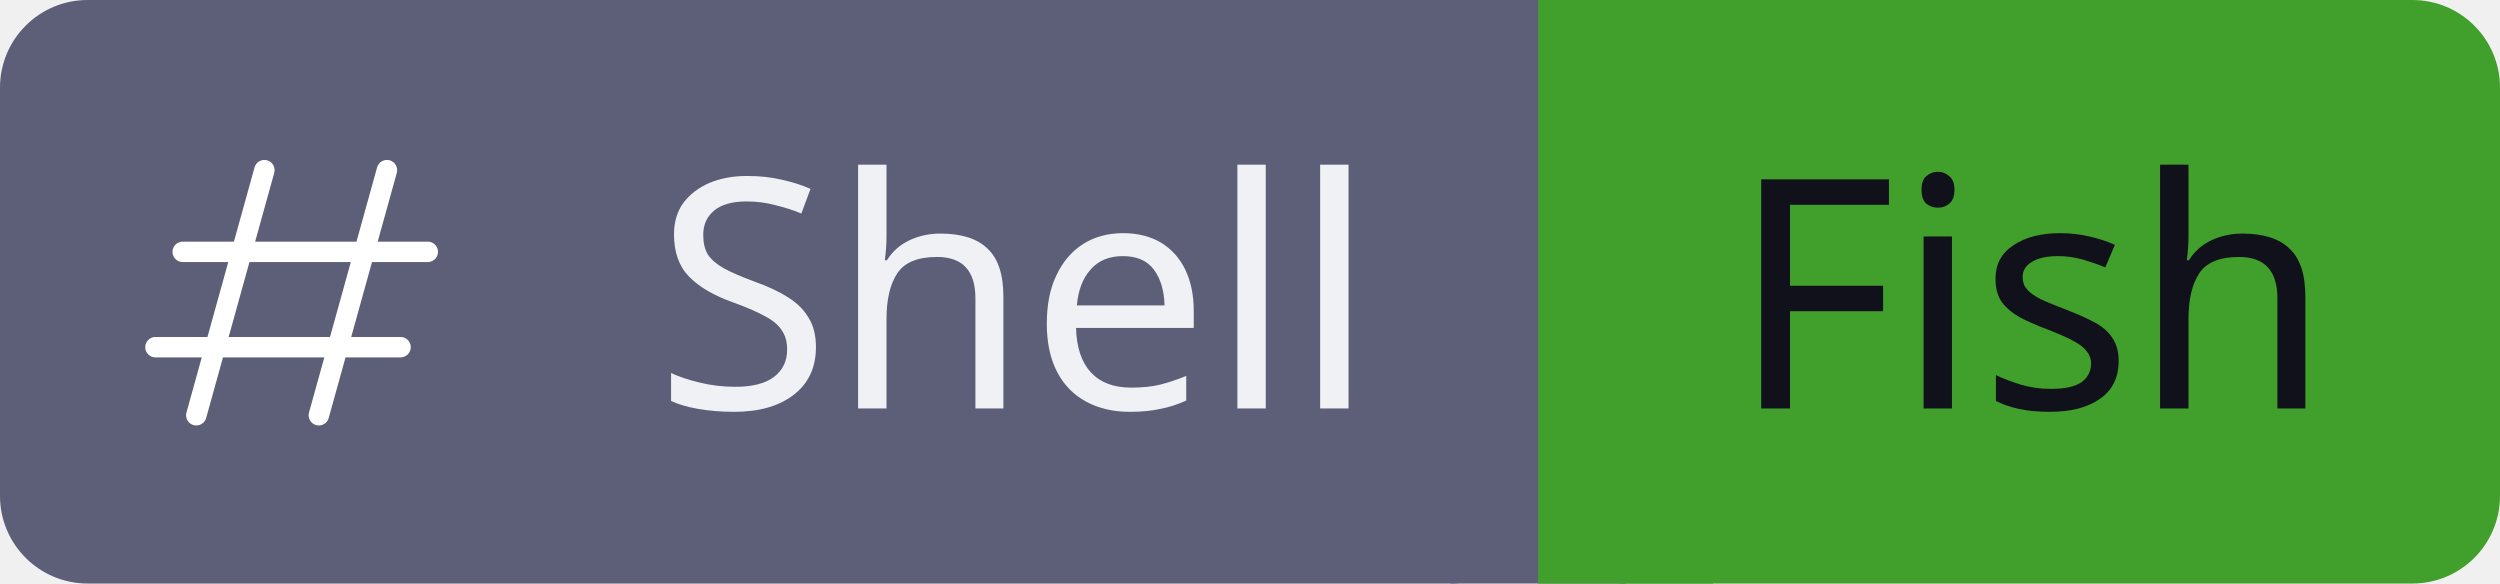
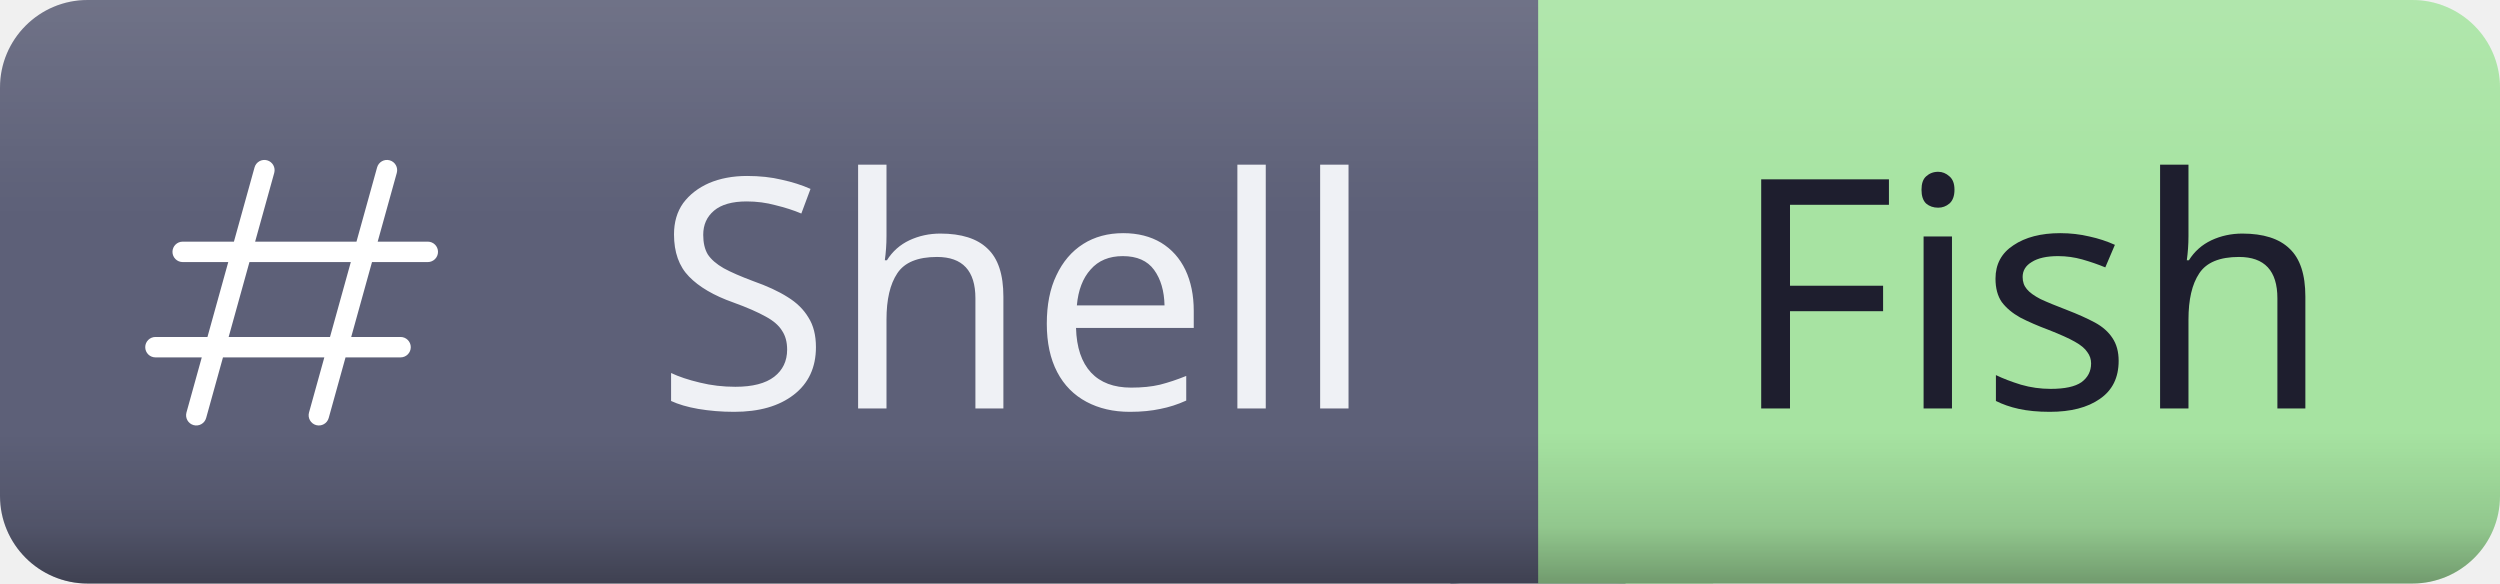
<svg xmlns="http://www.w3.org/2000/svg" id="shell-fish" width="93.57" height="21.84" viewBox="0 0 93.57 21.84">
+   <defs>
+     <clipPath id="ggg-shell-fish-clip">
+       <rect x="0" y="0" width="93.57" height="21.84" rx="3.28" ry="3.28" />
+     </clipPath>
+     <linearGradient id="ggg-shell-fish-shade" x1="0%" y1="0%" x2="0%" y2="100%">
+       <stop offset="0%" stop-color="#000000" stop-opacity="0" />
+       <stop offset="74%" stop-color="#000000" stop-opacity="0" />
+       <stop offset="90%" stop-color="#000000" stop-opacity="0.12" />
+       <stop offset="100%" stop-color="#000000" stop-opacity="0.32" />
+     </linearGradient>
+     <linearGradient id="ggg-shell-fish-highlight" x1="0%" y1="0%" x2="0%" y2="100%">
+       <stop offset="0%" stop-color="#ffffff" stop-opacity="0.12" />
+       <stop offset="35%" stop-color="#ffffff" stop-opacity="0.01" />
+       <stop offset="100%" stop-color="#ffffff" stop-opacity="0" />
+     </linearGradient>
+   </defs>
  <g shape-rendering="geometricPrecision">
    <rect x="0" width="57.57" height="21.84" fill="#5c5f77" rx="3.28" ry="3.28" />
-     <rect x="57.57" width="36" height="21.84" fill="#40a02b" rx="3.28" ry="3.28" />
+     <rect x="57.57" width="36" height="21.84" fill="#a6e3a1" rx="3.28" ry="3.28" />
    <rect x="54.29" width="6.55" height="21.84" fill="#5c5f77" rx="0" ry="0" />
-     <rect x="57.57" width="6.55" height="21.84" fill="#40a02b" rx="0" ry="0" />
+     <rect x="57.57" width="6.55" height="21.84" fill="#a6e3a1" rx="0" ry="0" />
+   </g>
+   <g clip-path="url(#ggg-shell-fish-clip)">
+     <rect x="0" y="0" width="93.57" height="21.84" rx="3.28" ry="3.28" fill="url(#ggg-shell-fish-shade)" />
+     <rect x="0" y="0" width="93.57" height="21.84" rx="3.28" ry="3.28" fill="url(#ggg-shell-fish-highlight)" />
  </g>
  <g text-anchor="middle" shape-rendering="geometricPrecision">
    <text fill="#eff1f5" font-size="12.01" font-family="sans-serif" style="font-weight: 500" x="38.0" y="15.29">Shell</text>
-     <text fill="#11111b" font-size="12.01" font-family="sans-serif" style="font-weight: 500" x="76.0" y="15.29">Fish</text>
+     <text fill="#1e1e2e" font-size="12.01" font-family="sans-serif" style="font-weight: 500" x="76.0" y="15.29">Fish</text>
  </g>
  <g shape-rendering="geometricPrecision">
    <svg width="15.29" height="15.29" viewBox="-2.98 -3.06 30 30" x="3.28" y="3.28" fill="none">
      <path fill-rule="evenodd" fill="#ffffff" d="M10.723 3.201C10.834 2.802 10.6 2.388 10.201 2.277C9.802 2.166 9.388 2.4 9.277 2.799L7.763 8.25H4C3.586 8.25 3.25 8.586 3.25 9C3.25 9.414 3.586 9.75 4 9.75H7.347L5.819 15.25H2C1.586 15.25 1.25 15.586 1.25 16C1.25 16.414 1.586 16.75 2 16.75H5.402L4.277 20.799C4.167 21.198 4.4 21.612 4.799 21.723C5.198 21.833 5.612 21.6 5.723 21.201L6.959 16.75H14.402L13.277 20.799C13.166 21.198 13.4 21.612 13.799 21.723C14.198 21.833 14.612 21.6 14.723 21.201L15.959 16.75H20C20.414 16.75 20.75 16.414 20.75 16C20.75 15.586 20.414 15.25 20 15.25H16.376L17.903 9.75H22C22.414 9.75 22.75 9.414 22.75 9C22.75 8.586 22.414 8.25 22 8.25H18.32L19.723 3.201C19.834 2.802 19.6 2.388 19.201 2.277C18.802 2.166 18.388 2.4 18.277 2.799L16.763 8.25H9.32L10.723 3.201ZM14.819 15.25L16.347 9.75H8.903L7.376 15.25H14.819Z" clip-rule="evenodd" />
    </svg>
  </g>
</svg>
